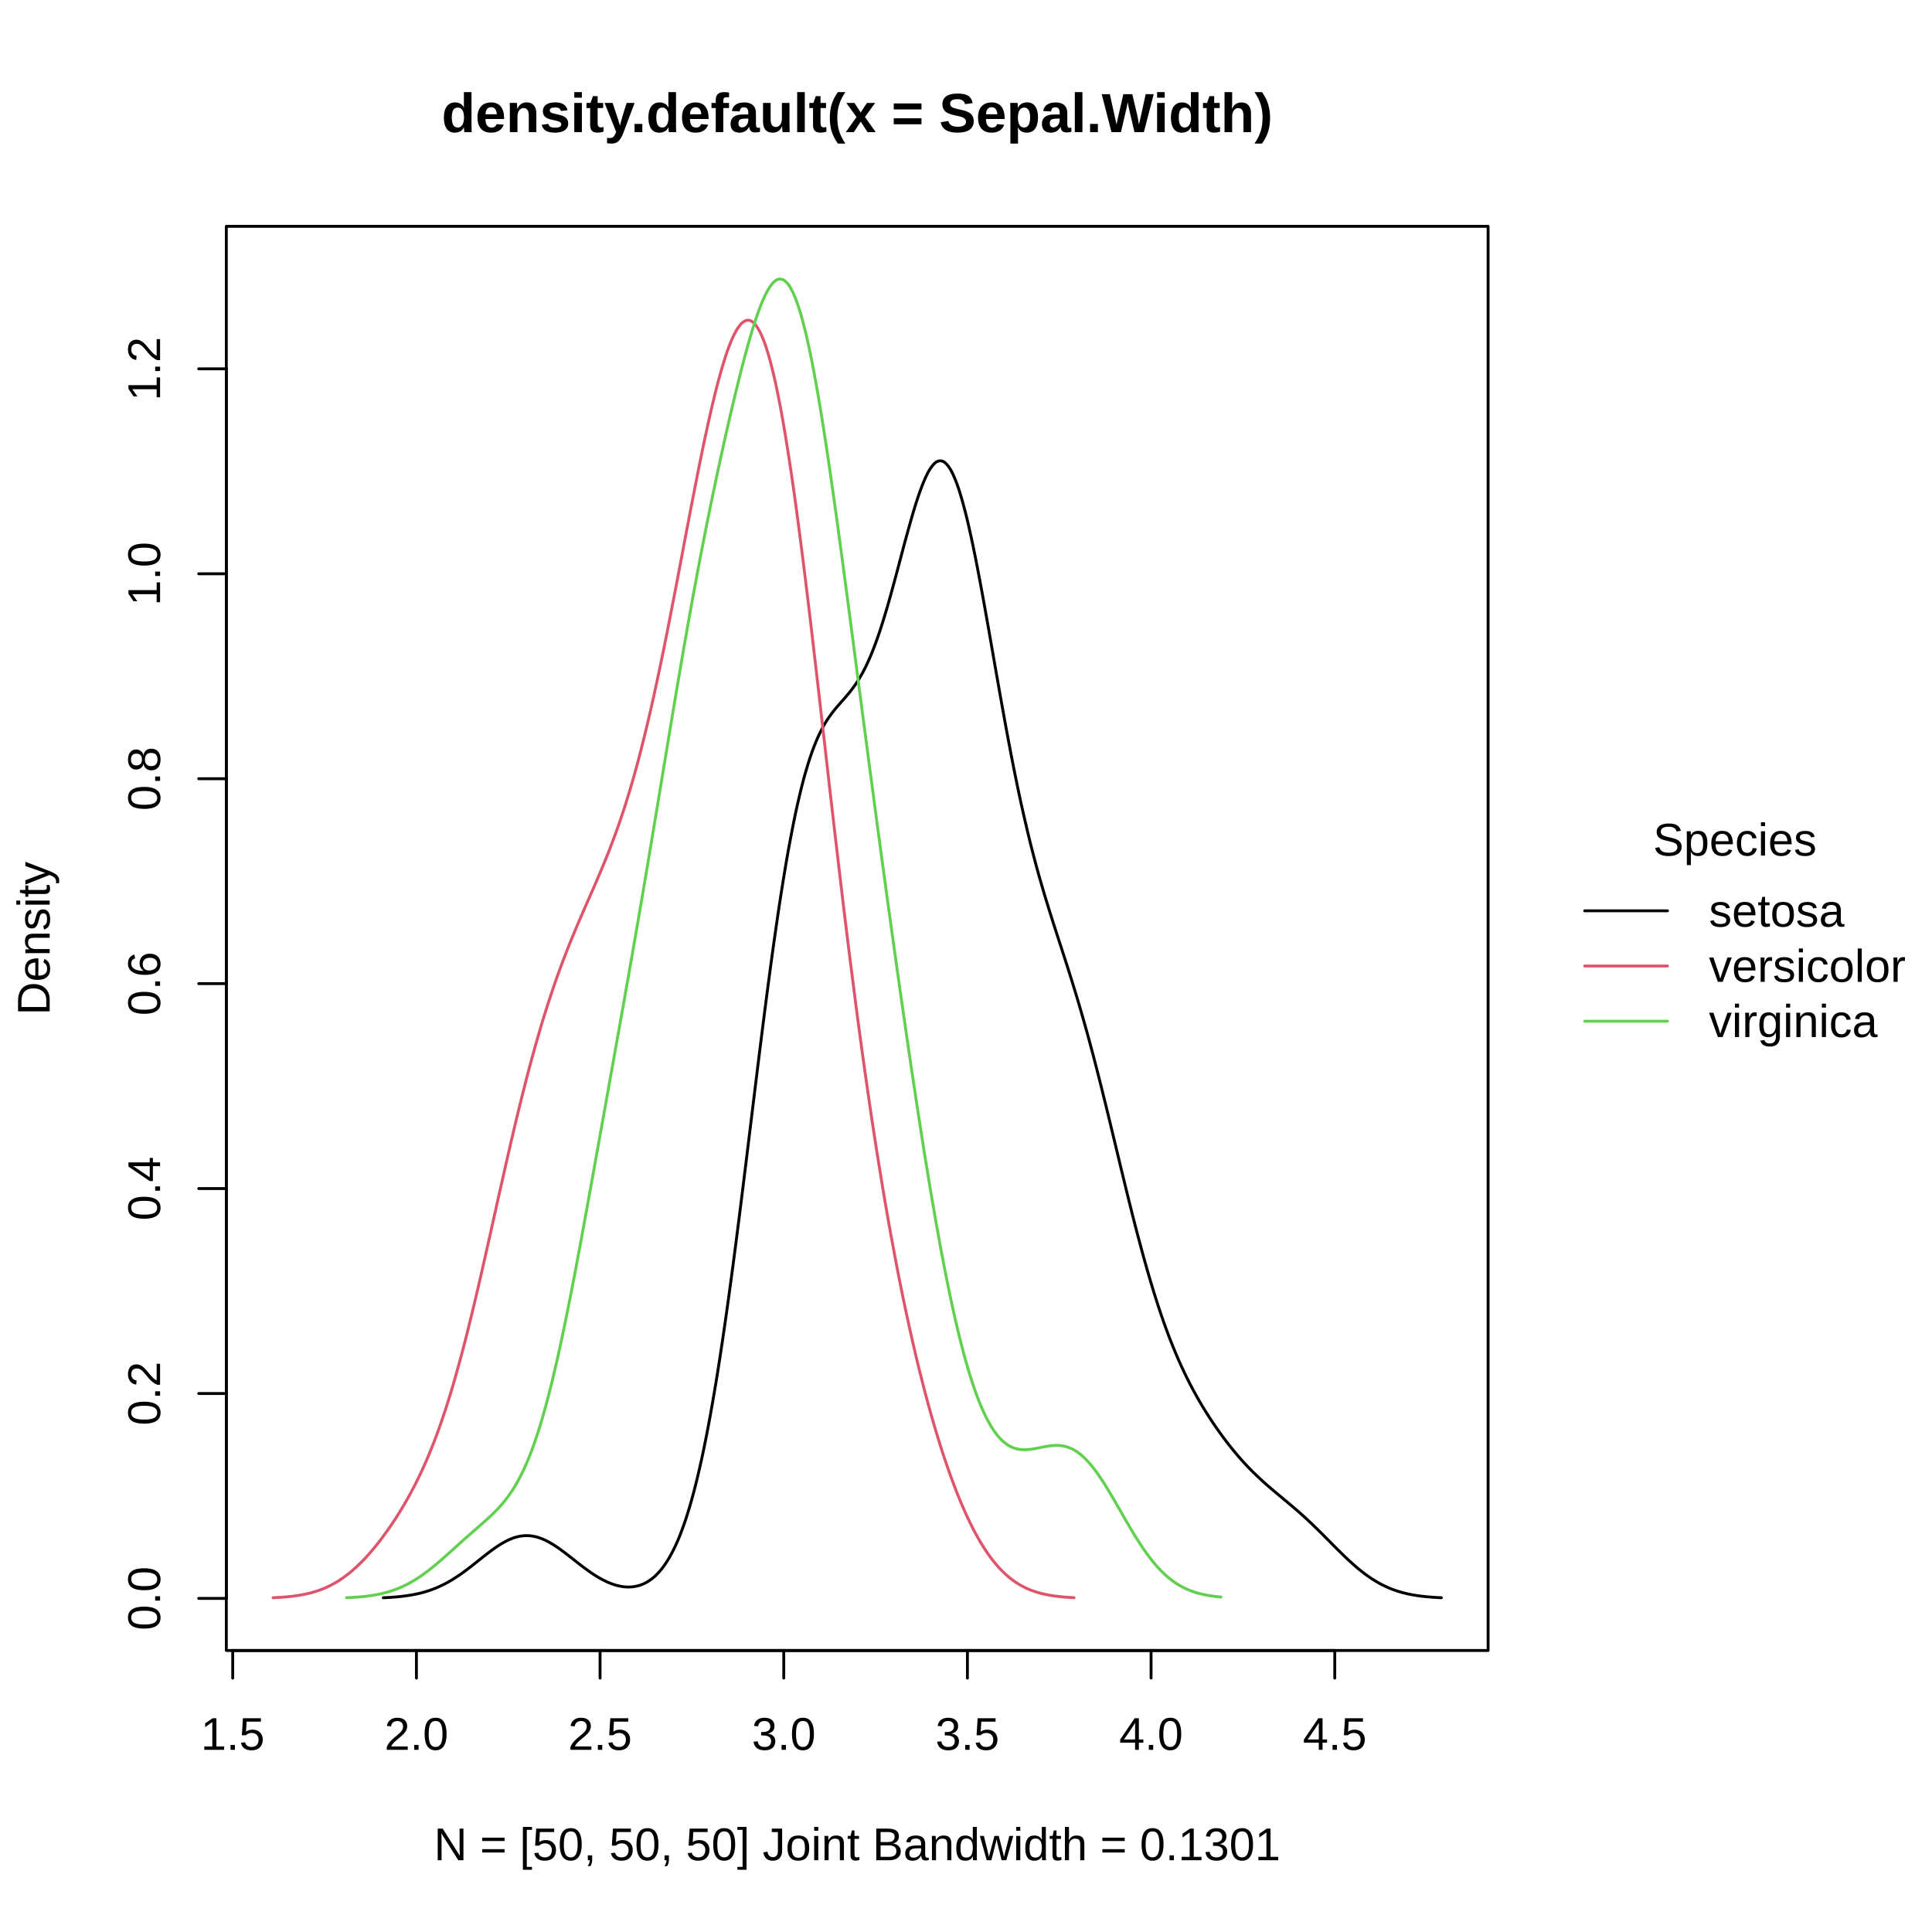
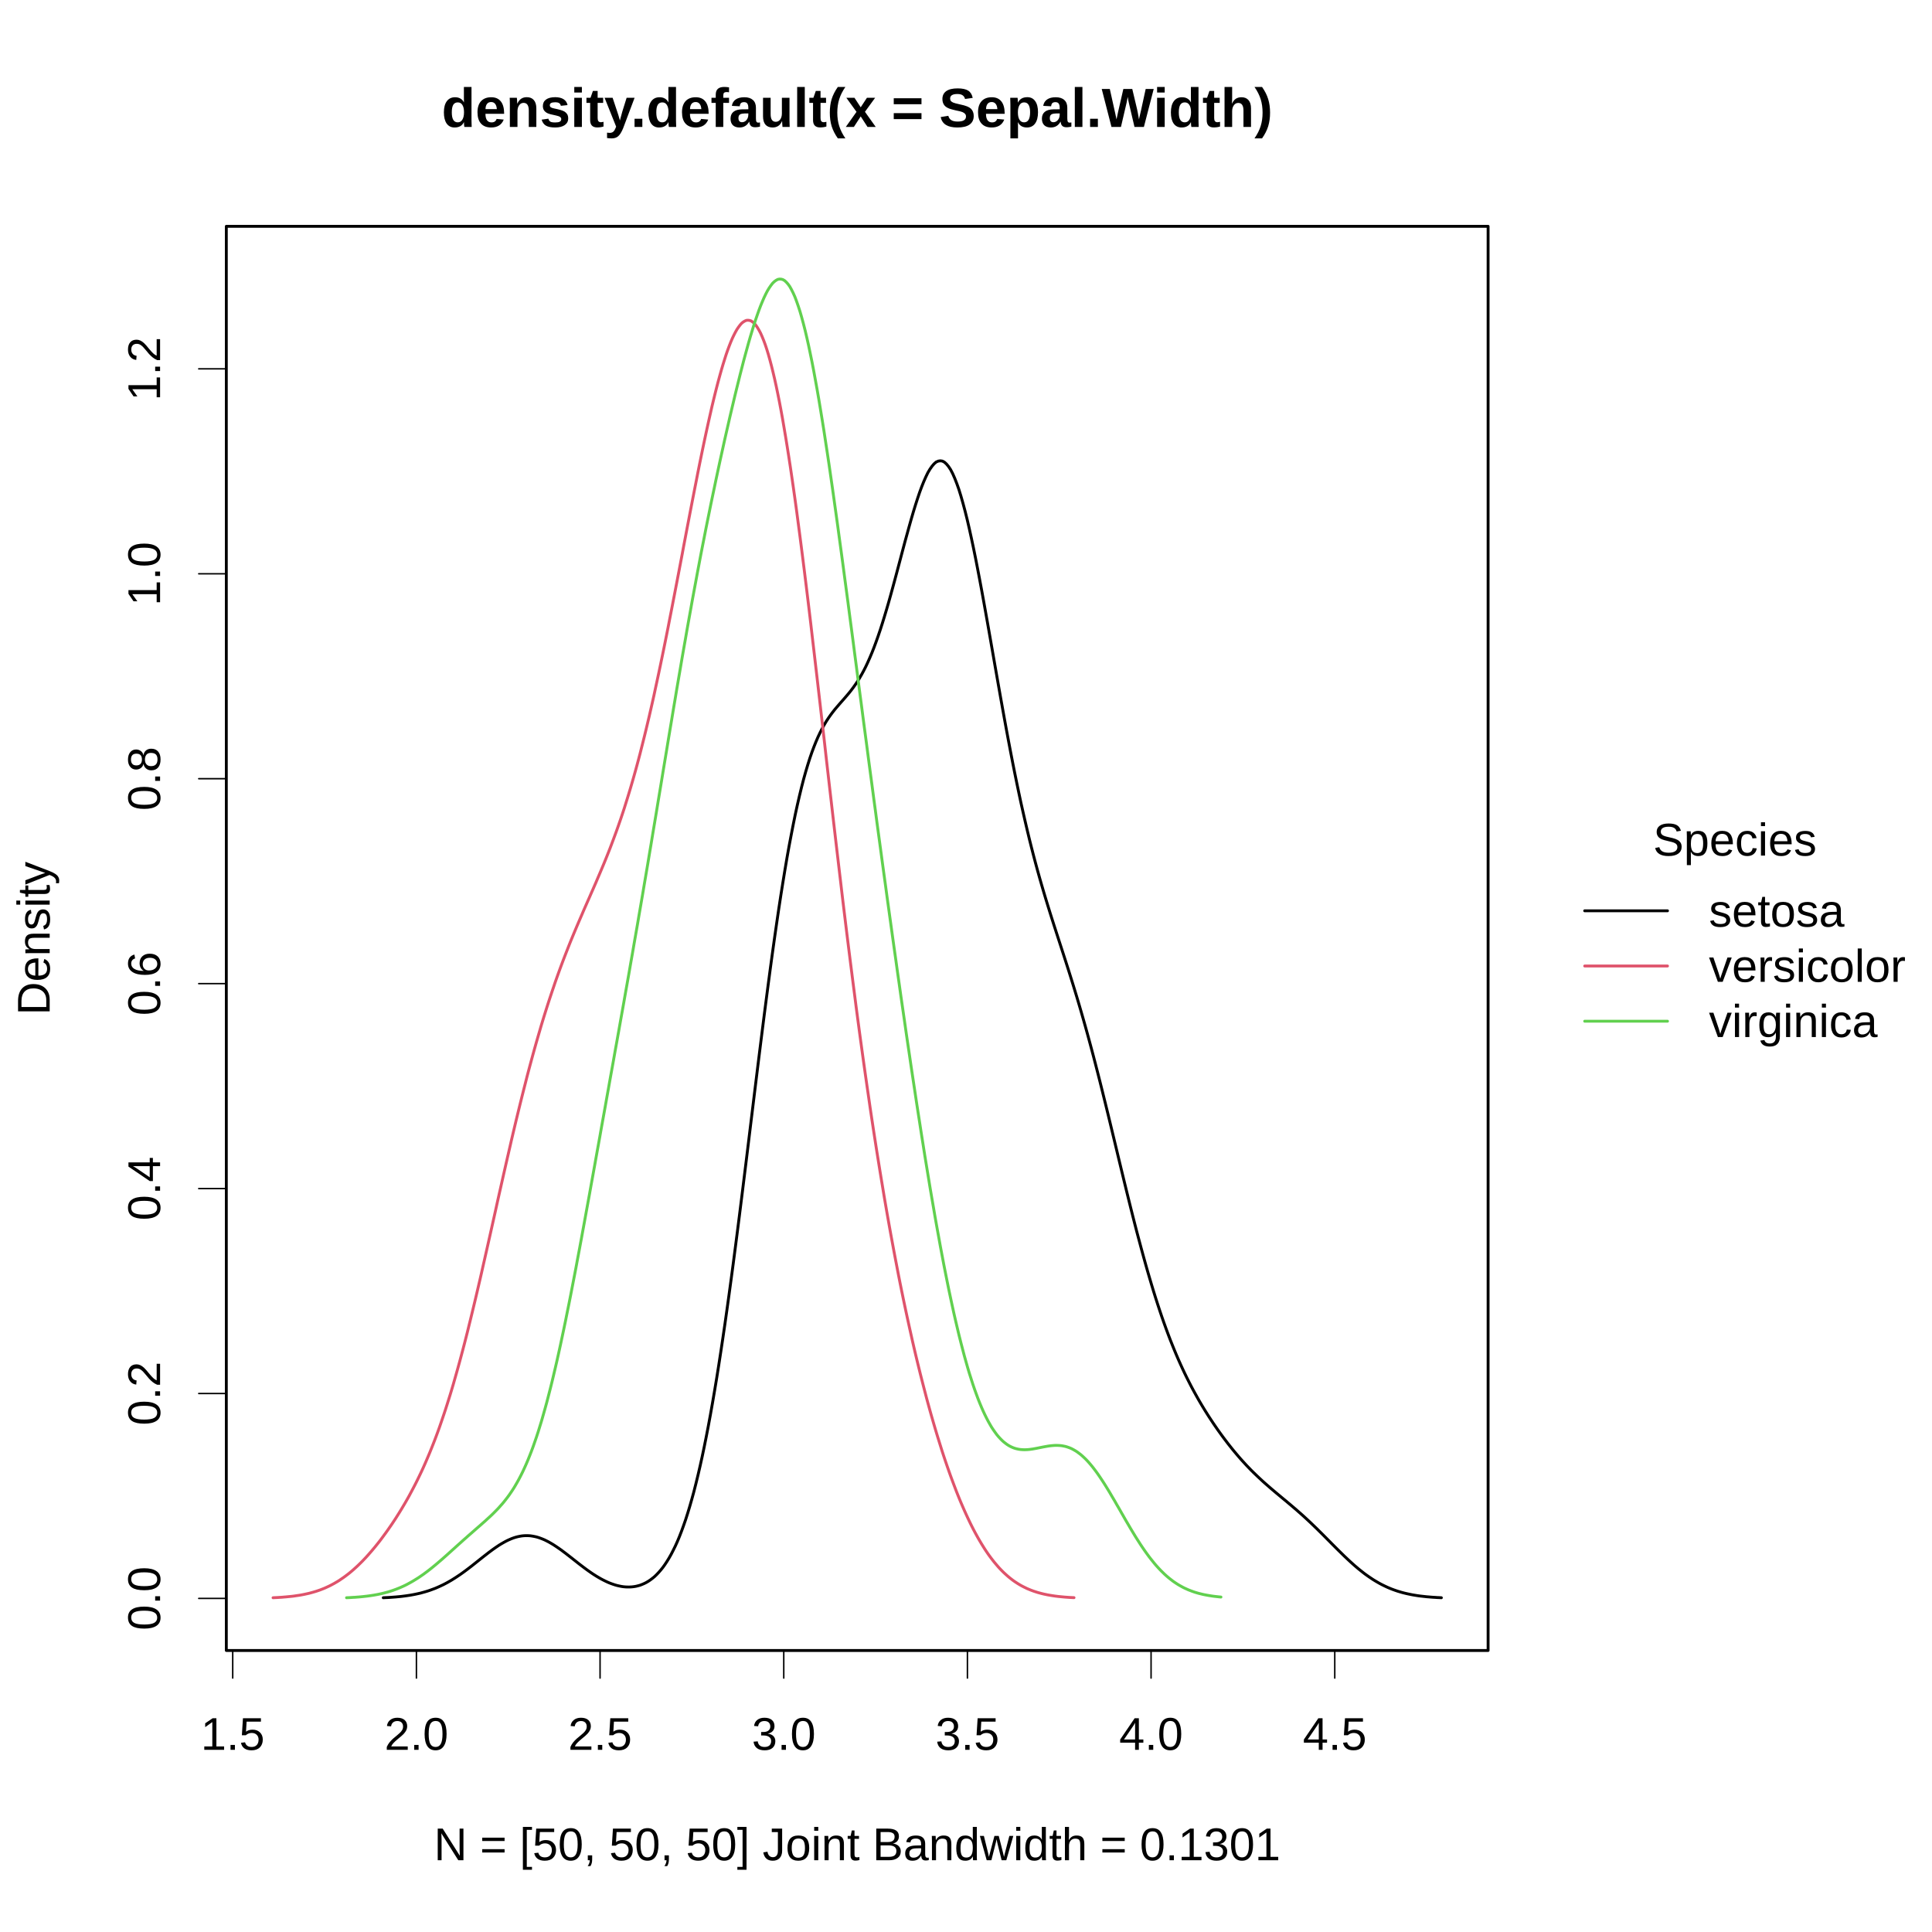
<svg xmlns="http://www.w3.org/2000/svg" class="svglite" width="504.00pt" height="504.00pt" viewBox="0 0 504.00 504.00">
  <defs>
    <style type="text/css">
    .svglite line, .svglite polyline, .svglite polygon, .svglite path, .svglite rect, .svglite circle {
      fill: none;
      stroke: #000000;
      stroke-linecap: round;
      stroke-linejoin: round;
      stroke-miterlimit: 10.00;
    }
    .svglite text {
      white-space: pre;
    }
  </style>
  </defs>
  <rect width="100%" height="100%" style="stroke: none; fill: #FFFFFF;" />
  <defs>
    <clipPath id="cpMC4wMHw1MDQuMDB8MC4wMHw1MDQuMDA=">
      <rect x="0.00" y="0.00" width="504.00" height="504.00" />
    </clipPath>
  </defs>
  <g clip-path="url(#cpMC4wMHw1MDQuMDB8MC4wMHw1MDQuMDA=)">
    <line x1="413.40" y1="237.60" x2="435.00" y2="237.60" style="stroke-width: 0.75;" />
    <line x1="413.40" y1="252.00" x2="435.00" y2="252.00" style="stroke-width: 0.75; stroke: #DF536B;" />
    <line x1="413.40" y1="266.40" x2="435.00" y2="266.40" style="stroke-width: 0.75; stroke: #61D04F;" />
    <text x="452.58" y="223.20" text-anchor="middle" style="font-size: 12.00px; font-family: &quot;Liberation Sans&quot;;" textLength="42.70px" lengthAdjust="spacingAndGlyphs">Species</text>
    <text x="445.80" y="241.73" style="font-size: 12.00px; font-family: &quot;Liberation Sans&quot;;" textLength="35.37px" lengthAdjust="spacingAndGlyphs">setosa</text>
    <text x="445.80" y="256.13" style="font-size: 12.00px; font-family: &quot;Liberation Sans&quot;;" textLength="51.36px" lengthAdjust="spacingAndGlyphs">versicolor</text>
    <text x="445.80" y="270.53" style="font-size: 12.00px; font-family: &quot;Liberation Sans&quot;;" textLength="44.02px" lengthAdjust="spacingAndGlyphs">virginica</text>
+     <text x="223.62" y="33.12" text-anchor="middle" style="font-size: 14.40px; font-weight: bold; font-family: &quot;Liberation Sans&quot;;" textLength="216.72px" lengthAdjust="spacingAndGlyphs">density.default(x = Sepal.Width)</text>
  </g>
  <defs>
    <clipPath id="cpMC4wMHwzODguMjB8MC4wMHw1MDQuMDA=">
      <rect x="0.00" y="0.00" width="388.20" height="504.00" />
    </clipPath>
  </defs>
  <g clip-path="url(#cpMC4wMHwzODguMjB8MC4wMHw1MDQuMDA=)">
-     <text x="223.62" y="34.47" text-anchor="middle" style="font-size: 14.40px; font-weight: bold; font-family: &quot;Liberation Sans&quot;;" textLength="216.72px" lengthAdjust="spacingAndGlyphs">density.default(x = Sepal.Width)</text>
    <text x="223.62" y="485.28" text-anchor="middle" style="font-size: 12.00px; font-family: &quot;Liberation Sans&quot;;" textLength="227.51px" lengthAdjust="spacingAndGlyphs">N = [50, 50, 50]   Joint Bandwidth = 0.1301</text>
    <text transform="translate(12.96,244.80) rotate(-90)" text-anchor="middle" style="font-size: 12.00px; font-family: &quot;Liberation Sans&quot;;" textLength="40.02px" lengthAdjust="spacingAndGlyphs">Density</text>
  </g>
  <g clip-path="url(#cpMC4wMHw1MDQuMDB8MC4wMHw1MDQuMDA=)">
-     <line x1="60.71" y1="430.56" x2="348.20" y2="430.56" style="stroke-width: 0.75;" />
-     <line x1="60.71" y1="430.56" x2="60.71" y2="437.76" style="stroke-width: 0.75;" />
-     <line x1="108.63" y1="430.56" x2="108.63" y2="437.76" style="stroke-width: 0.75;" />
-     <line x1="156.54" y1="430.56" x2="156.54" y2="437.76" style="stroke-width: 0.75;" />
-     <line x1="204.46" y1="430.56" x2="204.46" y2="437.76" style="stroke-width: 0.75;" />
-     <line x1="252.37" y1="430.56" x2="252.37" y2="437.76" style="stroke-width: 0.75;" />
-     <line x1="300.28" y1="430.56" x2="300.28" y2="437.76" style="stroke-width: 0.75;" />
-     <line x1="348.20" y1="430.56" x2="348.20" y2="437.76" style="stroke-width: 0.75;" />
+     <line x1="60.71" y1="430.56" x2="348.20" y2="430.56" style="stroke-width: 0.38;" />
+     <line x1="60.71" y1="430.56" x2="60.71" y2="437.76" style="stroke-width: 0.38;" />
+     <line x1="108.63" y1="430.56" x2="108.63" y2="437.76" style="stroke-width: 0.38;" />
+     <line x1="156.54" y1="430.56" x2="156.54" y2="437.76" style="stroke-width: 0.38;" />
+     <line x1="204.46" y1="430.56" x2="204.46" y2="437.76" style="stroke-width: 0.38;" />
+     <line x1="252.37" y1="430.56" x2="252.37" y2="437.76" style="stroke-width: 0.38;" />
+     <line x1="300.28" y1="430.56" x2="300.28" y2="437.76" style="stroke-width: 0.38;" />
+     <line x1="348.20" y1="430.56" x2="348.20" y2="437.76" style="stroke-width: 0.38;" />
    <text x="60.71" y="456.48" text-anchor="middle" style="font-size: 12.00px; font-family: &quot;Liberation Sans&quot;;" textLength="16.68px" lengthAdjust="spacingAndGlyphs">1.5</text>
    <text x="108.63" y="456.48" text-anchor="middle" style="font-size: 12.00px; font-family: &quot;Liberation Sans&quot;;" textLength="16.68px" lengthAdjust="spacingAndGlyphs">2.0</text>
    <text x="156.54" y="456.48" text-anchor="middle" style="font-size: 12.00px; font-family: &quot;Liberation Sans&quot;;" textLength="16.68px" lengthAdjust="spacingAndGlyphs">2.5</text>
    <text x="204.46" y="456.48" text-anchor="middle" style="font-size: 12.00px; font-family: &quot;Liberation Sans&quot;;" textLength="16.68px" lengthAdjust="spacingAndGlyphs">3.0</text>
    <text x="252.37" y="456.48" text-anchor="middle" style="font-size: 12.00px; font-family: &quot;Liberation Sans&quot;;" textLength="16.68px" lengthAdjust="spacingAndGlyphs">3.5</text>
    <text x="300.28" y="456.48" text-anchor="middle" style="font-size: 12.00px; font-family: &quot;Liberation Sans&quot;;" textLength="16.68px" lengthAdjust="spacingAndGlyphs">4.0</text>
    <text x="348.20" y="456.48" text-anchor="middle" style="font-size: 12.00px; font-family: &quot;Liberation Sans&quot;;" textLength="16.68px" lengthAdjust="spacingAndGlyphs">4.5</text>
-     <line x1="59.04" y1="416.98" x2="59.04" y2="96.22" style="stroke-width: 0.75;" />
-     <line x1="59.04" y1="416.98" x2="51.84" y2="416.98" style="stroke-width: 0.75;" />
-     <line x1="59.04" y1="363.52" x2="51.84" y2="363.52" style="stroke-width: 0.75;" />
-     <line x1="59.04" y1="310.06" x2="51.84" y2="310.06" style="stroke-width: 0.75;" />
-     <line x1="59.04" y1="256.60" x2="51.84" y2="256.60" style="stroke-width: 0.75;" />
-     <line x1="59.04" y1="203.14" x2="51.84" y2="203.14" style="stroke-width: 0.75;" />
-     <line x1="59.04" y1="149.68" x2="51.84" y2="149.68" style="stroke-width: 0.75;" />
-     <line x1="59.04" y1="96.22" x2="51.84" y2="96.22" style="stroke-width: 0.75;" />
+     <line x1="59.04" y1="416.98" x2="59.04" y2="96.22" style="stroke-width: 0.38;" />
+     <line x1="59.04" y1="416.98" x2="51.84" y2="416.98" style="stroke-width: 0.38;" />
+     <line x1="59.04" y1="363.52" x2="51.84" y2="363.52" style="stroke-width: 0.38;" />
+     <line x1="59.04" y1="310.06" x2="51.84" y2="310.06" style="stroke-width: 0.38;" />
+     <line x1="59.04" y1="256.60" x2="51.84" y2="256.60" style="stroke-width: 0.38;" />
+     <line x1="59.04" y1="203.14" x2="51.84" y2="203.14" style="stroke-width: 0.38;" />
+     <line x1="59.04" y1="149.68" x2="51.84" y2="149.68" style="stroke-width: 0.38;" />
+     <line x1="59.04" y1="96.22" x2="51.84" y2="96.22" style="stroke-width: 0.38;" />
    <text transform="translate(41.76,416.98) rotate(-90)" text-anchor="middle" style="font-size: 12.00px; font-family: &quot;Liberation Sans&quot;;" textLength="16.68px" lengthAdjust="spacingAndGlyphs">0.0</text>
    <text transform="translate(41.76,363.52) rotate(-90)" text-anchor="middle" style="font-size: 12.00px; font-family: &quot;Liberation Sans&quot;;" textLength="16.68px" lengthAdjust="spacingAndGlyphs">0.2</text>
    <text transform="translate(41.76,310.06) rotate(-90)" text-anchor="middle" style="font-size: 12.00px; font-family: &quot;Liberation Sans&quot;;" textLength="16.68px" lengthAdjust="spacingAndGlyphs">0.4</text>
    <text transform="translate(41.76,256.60) rotate(-90)" text-anchor="middle" style="font-size: 12.00px; font-family: &quot;Liberation Sans&quot;;" textLength="16.68px" lengthAdjust="spacingAndGlyphs">0.6</text>
    <text transform="translate(41.76,203.14) rotate(-90)" text-anchor="middle" style="font-size: 12.00px; font-family: &quot;Liberation Sans&quot;;" textLength="16.68px" lengthAdjust="spacingAndGlyphs">0.8</text>
    <text transform="translate(41.76,149.68) rotate(-90)" text-anchor="middle" style="font-size: 12.00px; font-family: &quot;Liberation Sans&quot;;" textLength="16.68px" lengthAdjust="spacingAndGlyphs">1.0</text>
    <text transform="translate(41.76,96.22) rotate(-90)" text-anchor="middle" style="font-size: 12.00px; font-family: &quot;Liberation Sans&quot;;" textLength="16.68px" lengthAdjust="spacingAndGlyphs">1.2</text>
    <polygon points="59.04,430.56 388.20,430.56 388.20,59.04 59.04,59.04 " style="stroke-width: 0.75;" />
  </g>
  <defs>
    <clipPath id="cpNTkuMDR8Mzg4LjIwfDU5LjA0fDQzMC41Ng==">
      <rect x="59.04" y="59.04" width="329.16" height="371.52" />
    </clipPath>
  </defs>
  <g clip-path="url(#cpNTkuMDR8Mzg4LjIwfDU5LjA0fDQzMC41Ng==)">
    <polyline points="99.98,416.80 100.52,416.77 101.06,416.75 101.60,416.72 102.14,416.68 102.68,416.64 103.22,416.60 103.76,416.55 104.30,416.50 104.84,416.44 105.38,416.37 105.92,416.30 106.46,416.22 107.00,416.14 107.54,416.04 108.08,415.94 108.62,415.83 109.16,415.71 109.70,415.59 110.24,415.44 110.78,415.29 111.32,415.13 111.86,414.96 112.40,414.77 112.94,414.57 113.48,414.37 114.02,414.14 114.56,413.90 115.10,413.65 115.65,413.39 116.19,413.11 116.73,412.82 117.27,412.51 117.81,412.20 118.35,411.86 118.89,411.52 119.43,411.16 119.97,410.80 120.51,410.42 121.05,410.03 121.59,409.63 122.13,409.22 122.67,408.81 123.21,408.39 123.75,407.96 124.29,407.53 124.83,407.10 125.37,406.67 125.91,406.24 126.45,405.82 126.99,405.40 127.53,404.98 128.07,404.58 128.61,404.18 129.15,403.80 129.69,403.43 130.23,403.07 130.77,402.74 131.31,402.43 131.85,402.13 132.39,401.85 132.93,401.61 133.47,401.38 134.01,401.18 134.55,401.01 135.09,400.87 135.63,400.76 136.17,400.67 136.71,400.62 137.25,400.60 137.79,400.61 138.33,400.64 138.87,400.72 139.41,400.82 139.95,400.94 140.49,401.10 141.03,401.29 141.57,401.50 142.11,401.73 142.65,402.00 143.19,402.28 143.73,402.59 144.27,402.91 144.81,403.26 145.35,403.62 145.90,404.00 146.44,404.38 146.98,404.79 147.52,405.19 148.06,405.61 148.60,406.03 149.14,406.45 149.68,406.88 150.22,407.30 150.76,407.73 151.30,408.15 151.84,408.56 152.38,408.97 152.92,409.37 153.46,409.76 154.00,410.14 154.54,410.51 155.08,410.86 155.62,411.20 156.16,411.52 156.70,411.83 157.24,412.12 157.78,412.39 158.32,412.65 158.86,412.89 159.40,413.10 159.94,413.29 160.48,413.47 161.02,413.62 161.56,413.74 162.10,413.85 162.64,413.93 163.18,413.98 163.72,414.00 164.26,414.00 164.80,413.97 165.34,413.91 165.88,413.82 166.42,413.69 166.96,413.54 167.50,413.33 168.04,413.10 168.58,412.83 169.12,412.51 169.66,412.15 170.20,411.74 170.74,411.30 171.28,410.78 171.82,410.21 172.36,409.59 172.90,408.92 173.44,408.17 173.98,407.35 174.52,406.47 175.06,405.52 175.60,404.47 176.15,403.36 176.69,402.17 177.23,400.88 177.77,399.49 178.31,398.01 178.85,396.46 179.39,394.77 179.93,392.99 180.47,391.11 181.01,389.14 181.55,387.01 182.09,384.79 182.63,382.46 183.17,380.02 183.71,377.44 184.25,374.75 184.79,371.95 185.33,369.03 185.87,365.98 186.41,362.82 186.95,359.57 187.49,356.18 188.03,352.68 188.57,349.08 189.11,345.40 189.65,341.59 190.19,337.70 190.73,333.73 191.27,329.69 191.81,325.55 192.35,321.36 192.89,317.11 193.43,312.81 193.97,308.46 194.51,304.09 195.05,299.69 195.59,295.27 196.13,290.85 196.67,286.43 197.21,282.03 197.75,277.65 198.29,273.31 198.83,269.00 199.37,264.74 199.91,260.56 200.45,256.44 200.99,252.39 201.53,248.43 202.07,244.58 202.61,240.82 203.15,237.15 203.69,233.61 204.23,230.21 204.77,226.91 205.31,223.72 205.85,220.70 206.40,217.81 206.94,215.04 207.48,212.39 208.02,209.92 208.56,207.58 209.10,205.35 209.64,203.26 210.18,201.33 210.72,199.52 211.26,197.81 211.80,196.24 212.34,194.80 212.88,193.45 213.42,192.20 213.96,191.06 214.50,190.01 215.04,189.04 215.58,188.13 216.12,187.31 216.66,186.54 217.20,185.82 217.74,185.13 218.28,184.49 218.82,183.86 219.36,183.24 219.90,182.63 220.44,182.01 220.98,181.38 221.52,180.74 222.06,180.06 222.60,179.34 223.14,178.58 223.68,177.78 224.22,176.91 224.76,175.98 225.30,174.99 225.84,173.93 226.38,172.78 226.92,171.56 227.46,170.28 228.00,168.91 228.54,167.45 229.08,165.93 229.62,164.34 230.16,162.66 230.70,160.91 231.24,159.11 231.78,157.26 232.32,155.34 232.86,153.38 233.40,151.39 233.94,149.37 234.48,147.34 235.02,145.30 235.56,143.26 236.10,141.23 236.65,139.24 237.19,137.28 237.73,135.37 238.27,133.52 238.81,131.76 239.35,130.08 239.89,128.48 240.43,127.01 240.97,125.66 241.51,124.43 242.05,123.31 242.59,122.40 243.13,121.63 243.67,121.00 244.21,120.53 244.75,120.29 245.29,120.21 245.83,120.28 246.37,120.56 246.91,121.05 247.45,121.70 247.99,122.52 248.53,123.56 249.07,124.79 249.61,126.17 250.15,127.70 250.69,129.45 251.23,131.35 251.77,133.37 252.31,135.54 252.85,137.87 253.39,140.32 253.93,142.86 254.47,145.51 255.01,148.28 255.55,151.11 256.09,154.00 256.63,156.97 257.17,159.99 257.71,163.03 258.25,166.11 258.79,169.20 259.33,172.30 259.87,175.39 260.41,178.47 260.95,181.53 261.49,184.55 262.03,187.55 262.57,190.50 263.11,193.39 263.65,196.23 264.19,199.02 264.73,201.73 265.27,204.38 265.81,206.96 266.35,209.49 266.90,211.93 267.44,214.29 267.98,216.60 268.52,218.85 269.06,221.00 269.60,223.11 270.14,225.15 270.68,227.14 271.22,229.07 271.76,230.95 272.30,232.79 272.84,234.59 273.38,236.35 273.92,238.09 274.46,239.80 275.00,241.49 275.54,243.16 276.08,244.83 276.62,246.49 277.16,248.16 277.70,249.83 278.24,251.51 278.78,253.20 279.32,254.92 279.86,256.65 280.40,258.41 280.94,260.19 281.48,262.01 282.02,263.85 282.56,265.73 283.10,267.64 283.64,269.58 284.18,271.56 284.72,273.56 285.26,275.60 285.80,277.68 286.34,279.78 286.88,281.90 287.42,284.06 287.96,286.24 288.50,288.43 289.04,290.64 289.58,292.87 290.12,295.11 290.66,297.35 291.20,299.60 291.74,301.85 292.28,304.10 292.82,306.33 293.36,308.56 293.90,310.77 294.44,312.96 294.98,315.14 295.52,317.28 296.06,319.40 296.60,321.49 297.15,323.55 297.69,325.57 298.23,327.55 298.77,329.50 299.31,331.41 299.85,333.26 300.39,335.08 300.93,336.86 301.47,338.59 302.01,340.27 302.55,341.91 303.09,343.51 303.63,345.05 304.17,346.55 304.71,348.01 305.25,349.43 305.79,350.79 306.33,352.12 306.87,353.42 307.41,354.67 307.95,355.88 308.49,357.06 309.03,358.21 309.57,359.32 310.11,360.39 310.65,361.45 311.19,362.47 311.73,363.46 312.27,364.43 312.81,365.38 313.35,366.30 313.89,367.20 314.43,368.08 314.97,368.94 315.51,369.78 316.05,370.60 316.59,371.41 317.13,372.20 317.67,372.98 318.21,373.73 318.75,374.48 319.29,375.21 319.83,375.92 320.37,376.63 320.91,377.31 321.45,377.99 321.99,378.65 322.53,379.29 323.07,379.93 323.61,380.55 324.15,381.15 324.69,381.74 325.23,382.33 325.77,382.89 326.31,383.45 326.85,383.99 327.40,384.52 327.94,385.04 328.48,385.55 329.02,386.05 329.56,386.55 330.10,387.03 330.64,387.50 331.18,387.97 331.72,388.44 332.26,388.89 332.80,389.35 333.34,389.80 333.88,390.25 334.42,390.70 334.96,391.15 335.50,391.59 336.04,392.05 336.58,392.50 337.12,392.96 337.66,393.42 338.20,393.88 338.74,394.36 339.28,394.83 339.82,395.31 340.36,395.80 340.90,396.30 341.44,396.80 341.98,397.31 342.52,397.83 343.06,398.35 343.60,398.87 344.14,399.41 344.68,399.94 345.22,400.48 345.76,401.02 346.30,401.57 346.84,402.11 347.38,402.66 347.92,403.20 348.46,403.74 349.00,404.28 349.54,404.81 350.08,405.34 350.62,405.87 351.16,406.38 351.70,406.89 352.24,407.39 352.78,407.88 353.32,408.36 353.86,408.82 354.40,409.28 354.94,409.71 355.48,410.14 356.02,410.56 356.56,410.95 357.10,411.33 357.65,411.70 358.19,412.06 358.73,412.39 359.27,412.71 359.81,413.02 360.35,413.31 360.89,413.58 361.43,413.84 361.97,414.09 362.51,414.32 363.05,414.54 363.59,414.74 364.13,414.93 364.67,415.11 365.21,415.27 365.75,415.43 366.29,415.57 366.83,415.70 367.37,415.82 367.91,415.93 368.45,416.04 368.99,416.13 369.53,416.22 370.07,416.30 370.61,416.37 371.15,416.43 371.69,416.49 372.23,416.55 372.77,416.59 373.31,416.64 373.85,416.68 374.39,416.71 374.93,416.75 375.47,416.77 376.01,416.80 " style="stroke-width: 0.75;" />
    <polyline points="71.23,416.80 71.64,416.78 72.05,416.76 72.46,416.74 72.87,416.71 73.28,416.69 73.68,416.66 74.09,416.62 74.50,416.59 74.91,416.55 75.32,416.51 75.73,416.47 76.14,416.43 76.55,416.38 76.96,416.32 77.36,416.26 77.77,416.20 78.18,416.14 78.59,416.07 79.00,415.99 79.41,415.91 79.82,415.82 80.23,415.73 80.64,415.64 81.04,415.53 81.45,415.42 81.86,415.30 82.27,415.18 82.68,415.05 83.09,414.91 83.50,414.77 83.91,414.61 84.32,414.45 84.73,414.28 85.13,414.10 85.54,413.91 85.95,413.72 86.36,413.51 86.77,413.29 87.18,413.07 87.59,412.83 88.00,412.59 88.41,412.34 88.81,412.07 89.22,411.79 89.63,411.51 90.04,411.21 90.45,410.90 90.86,410.59 91.27,410.26 91.68,409.92 92.09,409.57 92.49,409.21 92.90,408.84 93.31,408.46 93.72,408.06 94.13,407.66 94.54,407.25 94.95,406.82 95.36,406.39 95.77,405.94 96.17,405.49 96.58,405.02 96.99,404.55 97.40,404.06 97.81,403.57 98.22,403.06 98.63,402.55 99.04,402.03 99.45,401.49 99.85,400.95 100.26,400.39 100.67,399.83 101.08,399.26 101.49,398.67 101.90,398.08 102.31,397.48 102.72,396.86 103.13,396.24 103.53,395.61 103.94,394.96 104.35,394.30 104.76,393.63 105.17,392.94 105.58,392.25 105.99,391.54 106.40,390.82 106.81,390.08 107.21,389.33 107.62,388.56 108.03,387.78 108.44,386.98 108.85,386.16 109.26,385.32 109.67,384.47 110.08,383.60 110.49,382.70 110.90,381.78 111.30,380.85 111.71,379.89 112.12,378.91 112.53,377.90 112.94,376.87 113.35,375.82 113.76,374.74 114.17,373.63 114.58,372.50 114.98,371.35 115.39,370.15 115.80,368.94 116.21,367.71 116.62,366.43 117.03,365.13 117.44,363.82 117.85,362.46 118.26,361.08 118.66,359.67 119.07,358.23 119.48,356.77 119.89,355.28 120.30,353.76 120.71,352.22 121.12,350.66 121.53,349.06 121.94,347.45 122.34,345.81 122.75,344.15 123.16,342.47 123.57,340.77 123.98,339.06 124.39,337.32 124.80,335.57 125.21,333.81 125.62,332.03 126.02,330.24 126.43,328.44 126.84,326.62 127.25,324.81 127.66,322.98 128.07,321.15 128.48,319.32 128.89,317.49 129.30,315.65 129.70,313.82 130.11,311.99 130.52,310.17 130.93,308.35 131.34,306.53 131.75,304.73 132.16,302.93 132.57,301.14 132.98,299.37 133.38,297.61 133.79,295.86 134.20,294.13 134.61,292.41 135.02,290.71 135.43,289.03 135.84,287.37 136.25,285.72 136.66,284.10 137.07,282.50 137.47,280.91 137.88,279.35 138.29,277.82 138.70,276.30 139.11,274.80 139.52,273.33 139.93,271.88 140.34,270.45 140.75,269.05 141.15,267.67 141.56,266.31 141.97,264.98 142.38,263.67 142.79,262.37 143.20,261.11 143.61,259.87 144.02,258.64 144.43,257.44 144.83,256.25 145.24,255.09 145.65,253.95 146.06,252.82 146.47,251.71 146.88,250.62 147.29,249.55 147.70,248.49 148.11,247.45 148.51,246.43 148.92,245.41 149.33,244.41 149.74,243.42 150.15,242.44 150.56,241.47 150.97,240.51 151.38,239.56 151.79,238.61 152.19,237.67 152.60,236.73 153.01,235.80 153.42,234.87 153.83,233.94 154.24,233.00 154.65,232.07 155.06,231.13 155.47,230.19 155.87,229.24 156.28,228.28 156.69,227.32 157.10,226.34 157.51,225.36 157.92,224.36 158.33,223.34 158.74,222.31 159.15,221.27 159.55,220.21 159.96,219.12 160.37,218.02 160.78,216.90 161.19,215.75 161.60,214.58 162.01,213.39 162.42,212.16 162.83,210.92 163.23,209.64 163.64,208.33 164.05,207.00 164.46,205.64 164.87,204.24 165.28,202.82 165.69,201.36 166.10,199.87 166.51,198.35 166.92,196.80 167.32,195.21 167.73,193.59 168.14,191.95 168.55,190.26 168.96,188.54 169.37,186.81 169.78,185.02 170.19,183.22 170.60,181.39 171.00,179.51 171.41,177.62 171.82,175.71 172.23,173.76 172.64,171.79 173.05,169.80 173.46,167.78 173.87,165.74 174.28,163.68 174.68,161.61 175.09,159.52 175.50,157.41 175.91,155.29 176.32,153.16 176.73,151.03 177.14,148.88 177.55,146.73 177.96,144.58 178.36,142.42 178.77,140.27 179.18,138.11 179.59,135.97 180.00,133.83 180.41,131.70 180.82,129.59 181.23,127.49 181.64,125.41 182.04,123.34 182.45,121.30 182.86,119.29 183.27,117.29 183.68,115.34 184.09,113.41 184.50,111.52 184.91,109.67 185.32,107.86 185.72,106.08 186.13,104.37 186.54,102.70 186.95,101.07 187.36,99.50 187.77,98.00 188.18,96.54 188.59,95.15 189.00,93.84 189.40,92.57 189.81,91.39 190.22,90.29 190.63,89.24 191.04,88.28 191.45,87.42 191.86,86.62 192.27,85.90 192.68,85.30 193.09,84.76 193.49,84.31 193.90,83.99 194.31,83.74 194.72,83.57 195.13,83.54 195.54,83.59 195.95,83.72 196.36,84.01 196.77,84.37 197.17,84.82 197.58,85.42 197.99,86.11 198.40,86.88 198.81,87.80 199.22,88.81 199.63,89.91 200.04,91.15 200.45,92.49 200.85,93.92 201.26,95.47 201.67,97.14 202.08,98.88 202.49,100.74 202.90,102.71 203.31,104.76 203.72,106.92 204.13,109.18 204.53,111.52 204.94,113.94 205.35,116.48 205.76,119.08 206.17,121.76 206.58,124.54 206.99,127.38 207.40,130.28 207.81,133.27 208.21,136.32 208.62,139.41 209.03,142.59 209.44,145.81 209.85,149.07 210.26,152.39 210.67,155.75 211.08,159.14 211.49,162.58 211.89,166.04 212.30,169.53 212.71,173.05 213.12,176.58 213.53,180.13 213.94,183.69 214.35,187.27 214.76,190.84 215.17,194.43 215.57,198.01 215.98,201.58 216.39,205.16 216.80,208.72 217.21,212.27 217.62,215.81 218.03,219.32 218.44,222.82 218.85,226.31 219.26,229.76 219.66,233.19 220.07,236.59 220.48,239.96 220.89,243.31 221.30,246.63 221.71,249.90 222.12,253.14 222.53,256.36 222.94,259.53 223.34,262.66 223.75,265.77 224.16,268.83 224.57,271.85 224.98,274.84 225.39,277.78 225.80,280.68 226.21,283.55 226.62,286.37 227.02,289.15 227.43,291.90 227.84,294.60 228.25,297.26 228.66,299.89 229.07,302.47 229.48,305.01 229.89,307.52 230.30,309.99 230.70,312.41 231.11,314.80 231.52,317.16 231.93,319.47 232.34,321.75 232.75,323.99 233.16,326.19 233.57,328.36 233.98,330.49 234.38,332.58 234.79,334.65 235.20,336.68 235.61,338.67 236.02,340.63 236.43,342.56 236.84,344.45 237.25,346.32 237.66,348.15 238.06,349.95 238.47,351.72 238.88,353.47 239.29,355.17 239.70,356.85 240.11,358.51 240.52,360.13 240.93,361.72 241.34,363.29 241.74,364.83 242.15,366.33 242.56,367.82 242.97,369.28 243.38,370.70 243.79,372.11 244.20,373.49 244.61,374.84 245.02,376.16 245.43,377.47 245.83,378.74 246.24,379.99 246.65,381.21 247.06,382.41 247.47,383.58 247.88,384.74 248.29,385.86 248.70,386.96 249.11,388.04 249.51,389.09 249.92,390.12 250.33,391.13 250.74,392.11 251.15,393.06 251.56,394.00 251.97,394.91 252.38,395.80 252.79,396.67 253.19,397.50 253.60,398.32 254.01,399.12 254.42,399.89 254.83,400.64 255.24,401.37 255.65,402.07 256.06,402.76 256.47,403.42 256.87,404.06 257.28,404.68 257.69,405.28 258.10,405.86 258.51,406.41 258.92,406.95 259.33,407.47 259.74,407.96 260.15,408.44 260.55,408.90 260.96,409.34 261.37,409.76 261.78,410.17 262.19,410.55 262.60,410.92 263.01,411.28 263.42,411.62 263.83,411.94 264.23,412.25 264.64,412.54 265.05,412.81 265.46,413.08 265.87,413.33 266.28,413.57 266.69,413.79 267.10,414.00 267.51,414.20 267.91,414.40 268.32,414.57 268.73,414.74 269.14,414.90 269.55,415.05 269.96,415.19 270.37,415.32 270.78,415.45 271.19,415.56 271.59,415.67 272.00,415.77 272.41,415.87 272.82,415.95 273.23,416.04 273.64,416.11 274.05,416.18 274.46,416.25 274.87,416.31 275.28,416.37 275.68,416.42 276.09,416.47 276.50,416.51 276.91,416.55 277.32,416.59 277.73,416.63 278.14,416.66 278.55,416.69 278.96,416.72 279.36,416.74 279.77,416.76 280.18,416.78 " style="stroke-width: 0.75; stroke: #DF536B;" />
    <polyline points="90.40,416.80 90.84,416.78 91.29,416.76 91.74,416.73 92.18,416.70 92.63,416.68 93.08,416.64 93.52,416.61 93.97,416.57 94.41,416.53 94.86,416.48 95.31,416.43 95.75,416.38 96.20,416.32 96.65,416.26 97.09,416.19 97.54,416.12 97.99,416.04 98.43,415.96 98.88,415.87 99.33,415.77 99.77,415.67 100.22,415.56 100.66,415.44 101.11,415.32 101.56,415.19 102.00,415.05 102.45,414.90 102.90,414.74 103.34,414.58 103.79,414.40 104.24,414.22 104.68,414.03 105.13,413.83 105.58,413.62 106.02,413.40 106.47,413.16 106.91,412.92 107.36,412.67 107.81,412.41 108.25,412.14 108.70,411.86 109.15,411.58 109.59,411.28 110.04,410.97 110.49,410.66 110.93,410.33 111.38,410.00 111.82,409.66 112.27,409.31 112.72,408.95 113.16,408.59 113.61,408.22 114.06,407.84 114.50,407.46 114.95,407.08 115.40,406.69 115.84,406.30 116.29,405.90 116.74,405.50 117.18,405.10 117.63,404.70 118.07,404.30 118.52,403.90 118.97,403.49 119.41,403.09 119.86,402.69 120.31,402.29 120.75,401.89 121.20,401.49 121.65,401.10 122.09,400.70 122.54,400.31 122.99,399.92 123.43,399.53 123.88,399.14 124.32,398.75 124.77,398.36 125.22,397.97 125.66,397.58 126.11,397.18 126.56,396.79 127.00,396.38 127.45,395.97 127.90,395.56 128.34,395.14 128.79,394.70 129.23,394.25 129.68,393.80 130.13,393.32 130.57,392.82 131.02,392.32 131.47,391.78 131.91,391.22 132.36,390.64 132.81,390.03 133.25,389.39 133.70,388.72 134.15,388.01 134.59,387.26 135.04,386.48 135.48,385.67 135.93,384.80 136.38,383.89 136.82,382.94 137.27,381.94 137.72,380.88 138.16,379.79 138.61,378.64 139.06,377.43 139.50,376.17 139.95,374.87 140.40,373.49 140.84,372.07 141.29,370.61 141.73,369.07 142.18,367.48 142.63,365.85 143.07,364.15 143.52,362.40 143.97,360.60 144.41,358.76 144.86,356.85 145.31,354.90 145.75,352.92 146.20,350.87 146.64,348.79 147.09,346.67 147.54,344.50 147.98,342.30 148.43,340.08 148.88,337.81 149.32,335.52 149.77,333.20 150.22,330.86 150.66,328.49 151.11,326.10 151.56,323.69 152.00,321.27 152.45,318.83 152.89,316.39 153.34,313.93 153.79,311.46 154.23,308.99 154.68,306.51 155.13,304.02 155.57,301.54 156.02,299.05 156.47,296.56 156.91,294.06 157.36,291.57 157.81,289.08 158.25,286.59 158.70,284.09 159.14,281.60 159.59,279.11 160.04,276.61 160.48,274.11 160.93,271.62 161.38,269.11 161.82,266.61 162.27,264.10 162.72,261.58 163.16,259.06 163.61,256.53 164.06,254.00 164.50,251.45 164.95,248.90 165.39,246.34 165.84,243.76 166.29,241.18 166.73,238.58 167.18,235.98 167.63,233.36 168.07,230.73 168.52,228.09 168.97,225.44 169.41,222.78 169.86,220.11 170.30,217.43 170.75,214.74 171.20,212.05 171.64,209.35 172.09,206.65 172.54,203.94 172.98,201.24 173.43,198.53 173.88,195.83 174.32,193.13 174.77,190.44 175.22,187.75 175.66,185.08 176.11,182.42 176.55,179.77 177.00,177.13 177.45,174.52 177.89,171.91 178.34,169.33 178.79,166.78 179.23,164.24 179.68,161.72 180.13,159.23 180.57,156.76 181.02,154.32 181.47,151.91 181.91,149.52 182.36,147.15 182.80,144.82 183.25,142.51 183.70,140.23 184.14,137.97 184.59,135.74 185.04,133.53 185.48,131.35 185.93,129.19 186.38,127.06 186.82,124.94 187.27,122.85 187.71,120.79 188.16,118.74 188.61,116.71 189.05,114.71 189.50,112.73 189.95,110.77 190.39,108.83 190.84,106.92 191.29,105.02 191.73,103.16 192.18,101.32 192.63,99.51 193.07,97.73 193.52,95.98 193.96,94.26 194.41,92.59 194.86,90.95 195.30,89.36 195.75,87.81 196.20,86.32 196.64,84.88 197.09,83.49 197.54,82.19 197.98,80.94 198.43,79.75 198.88,78.66 199.32,77.64 199.77,76.70 200.21,75.85 200.66,75.11 201.11,74.46 201.55,73.89 202.00,73.46 202.45,73.13 202.89,72.89 203.34,72.80 203.79,72.82 204.23,72.94 204.68,73.20 205.12,73.60 205.57,74.11 206.02,74.73 206.46,75.52 206.91,76.42 207.36,77.42 207.80,78.59 208.25,79.88 208.70,81.27 209.14,82.80 209.59,84.46 210.04,86.22 210.48,88.09 210.93,90.10 211.37,92.20 211.82,94.39 212.27,96.72 212.71,99.13 213.16,101.61 213.61,104.21 214.05,106.88 214.50,109.62 214.95,112.44 215.39,115.34 215.84,118.29 216.29,121.30 216.73,124.37 217.18,127.49 217.62,130.64 218.07,133.85 218.52,137.09 218.96,140.36 219.41,143.66 219.86,146.99 220.30,150.33 220.75,153.69 221.20,157.07 221.64,160.46 222.09,163.86 222.54,167.26 222.98,170.67 223.43,174.08 223.87,177.49 224.32,180.90 224.77,184.31 225.21,187.71 225.66,191.10 226.11,194.49 226.55,197.87 227.00,201.24 227.45,204.61 227.89,207.96 228.34,211.30 228.78,214.63 229.23,217.96 229.68,221.26 230.12,224.56 230.57,227.85 231.02,231.12 231.46,234.38 231.91,237.62 232.36,240.86 232.80,244.07 233.25,247.28 233.70,250.47 234.14,253.64 234.59,256.80 235.03,259.94 235.48,263.06 235.93,266.16 236.37,269.25 236.82,272.32 237.27,275.36 237.71,278.38 238.16,281.38 238.61,284.35 239.05,287.30 239.50,290.22 239.95,293.11 240.39,295.97 240.84,298.81 241.28,301.61 241.73,304.36 242.18,307.09 242.62,309.79 243.07,312.43 243.52,315.04 243.96,317.62 244.41,320.14 244.86,322.62 245.30,325.06 245.75,327.45 246.19,329.78 246.64,332.07 247.09,334.32 247.53,336.49 247.98,338.62 248.43,340.71 248.87,342.72 249.32,344.68 249.77,346.59 250.21,348.44 250.66,350.22 251.11,351.96 251.55,353.64 252.00,355.24 252.44,356.79 252.89,358.30 253.34,359.71 253.78,361.08 254.23,362.41 254.68,363.65 255.12,364.84 255.57,365.98 256.02,367.06 256.46,368.07 256.91,369.03 257.36,369.94 257.80,370.78 258.25,371.58 258.69,372.33 259.14,373.01 259.59,373.65 260.03,374.25 260.48,374.79 260.93,375.28 261.37,375.73 261.82,376.14 262.27,376.49 262.71,376.82 263.16,377.11 263.60,377.35 264.05,377.56 264.50,377.74 264.94,377.88 265.39,377.99 265.84,378.08 266.28,378.14 266.73,378.17 267.18,378.19 267.62,378.18 268.07,378.16 268.52,378.12 268.96,378.06 269.41,378.00 269.85,377.92 270.30,377.84 270.75,377.75 271.19,377.66 271.64,377.57 272.09,377.48 272.53,377.40 272.98,377.32 273.43,377.24 273.87,377.18 274.32,377.13 274.77,377.09 275.21,377.06 275.66,377.06 276.10,377.07 276.55,377.10 277.00,377.15 277.44,377.23 277.89,377.32 278.34,377.45 278.78,377.60 279.23,377.77 279.68,377.98 280.12,378.22 280.57,378.48 281.02,378.77 281.46,379.10 281.91,379.44 282.35,379.82 282.80,380.24 283.25,380.67 283.69,381.13 284.14,381.63 284.59,382.16 285.03,382.70 285.48,383.28 285.93,383.88 286.37,384.49 286.82,385.14 287.26,385.80 287.71,386.48 288.16,387.18 288.60,387.89 289.05,388.62 289.50,389.36 289.94,390.12 290.39,390.88 290.84,391.64 291.28,392.42 291.73,393.19 292.18,393.97 292.62,394.75 293.07,395.53 293.51,396.31 293.96,397.08 294.41,397.84 294.85,398.60 295.30,399.35 295.75,400.09 296.19,400.82 296.64,401.53 297.09,402.23 297.53,402.92 297.98,403.59 298.43,404.25 298.87,404.88 299.32,405.50 299.76,406.10 300.21,406.68 300.66,407.24 301.10,407.79 301.55,408.32 302.00,408.82 302.44,409.30 302.89,409.77 303.34,410.21 303.78,410.64 304.23,411.05 304.67,411.43 305.12,411.80 305.57,412.15 306.01,412.49 306.46,412.80 306.91,413.10 307.35,413.38 307.80,413.64 308.25,413.89 308.69,414.13 309.14,414.35 309.59,414.55 310.03,414.75 310.48,414.92 310.92,415.09 311.37,415.25 311.82,415.40 312.26,415.53 312.71,415.66 313.16,415.77 313.60,415.88 314.05,415.98 314.50,416.07 314.94,416.15 315.39,416.23 315.84,416.30 316.28,416.37 316.73,416.43 317.17,416.48 317.62,416.53 318.07,416.58 318.51,416.62 " style="stroke-width: 0.75; stroke: #61D04F;" />
  </g>
</svg>
